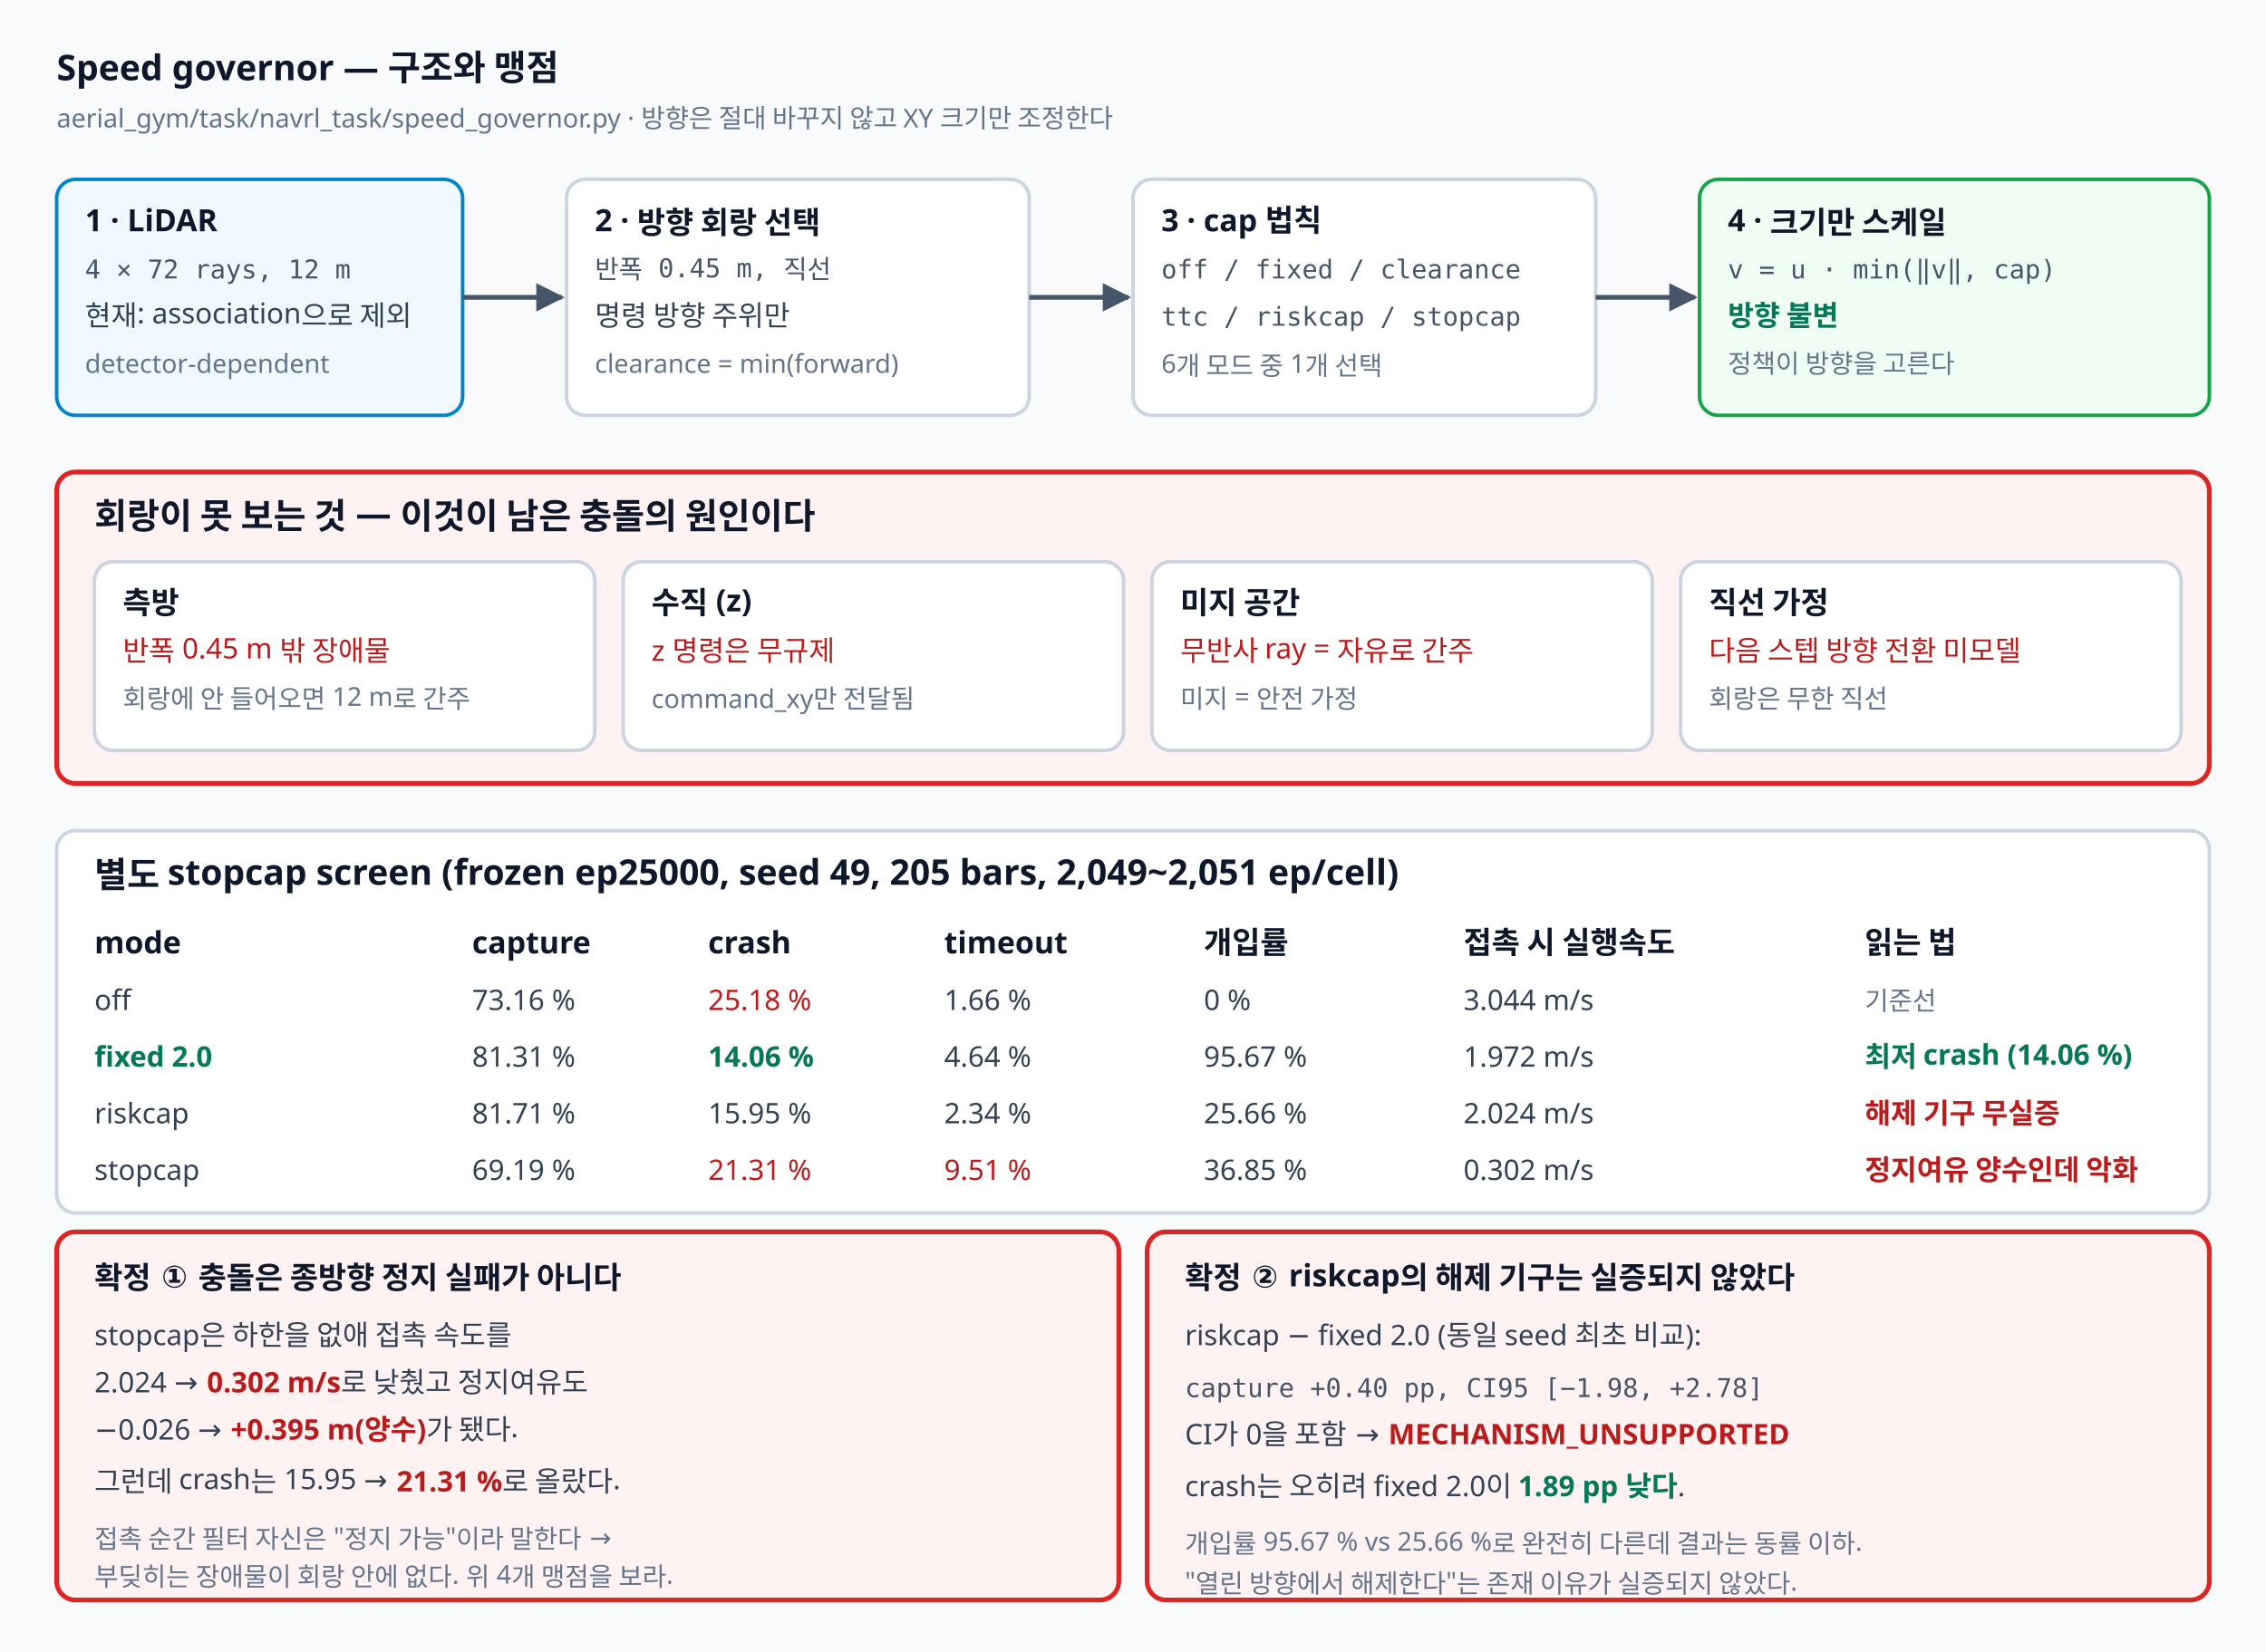
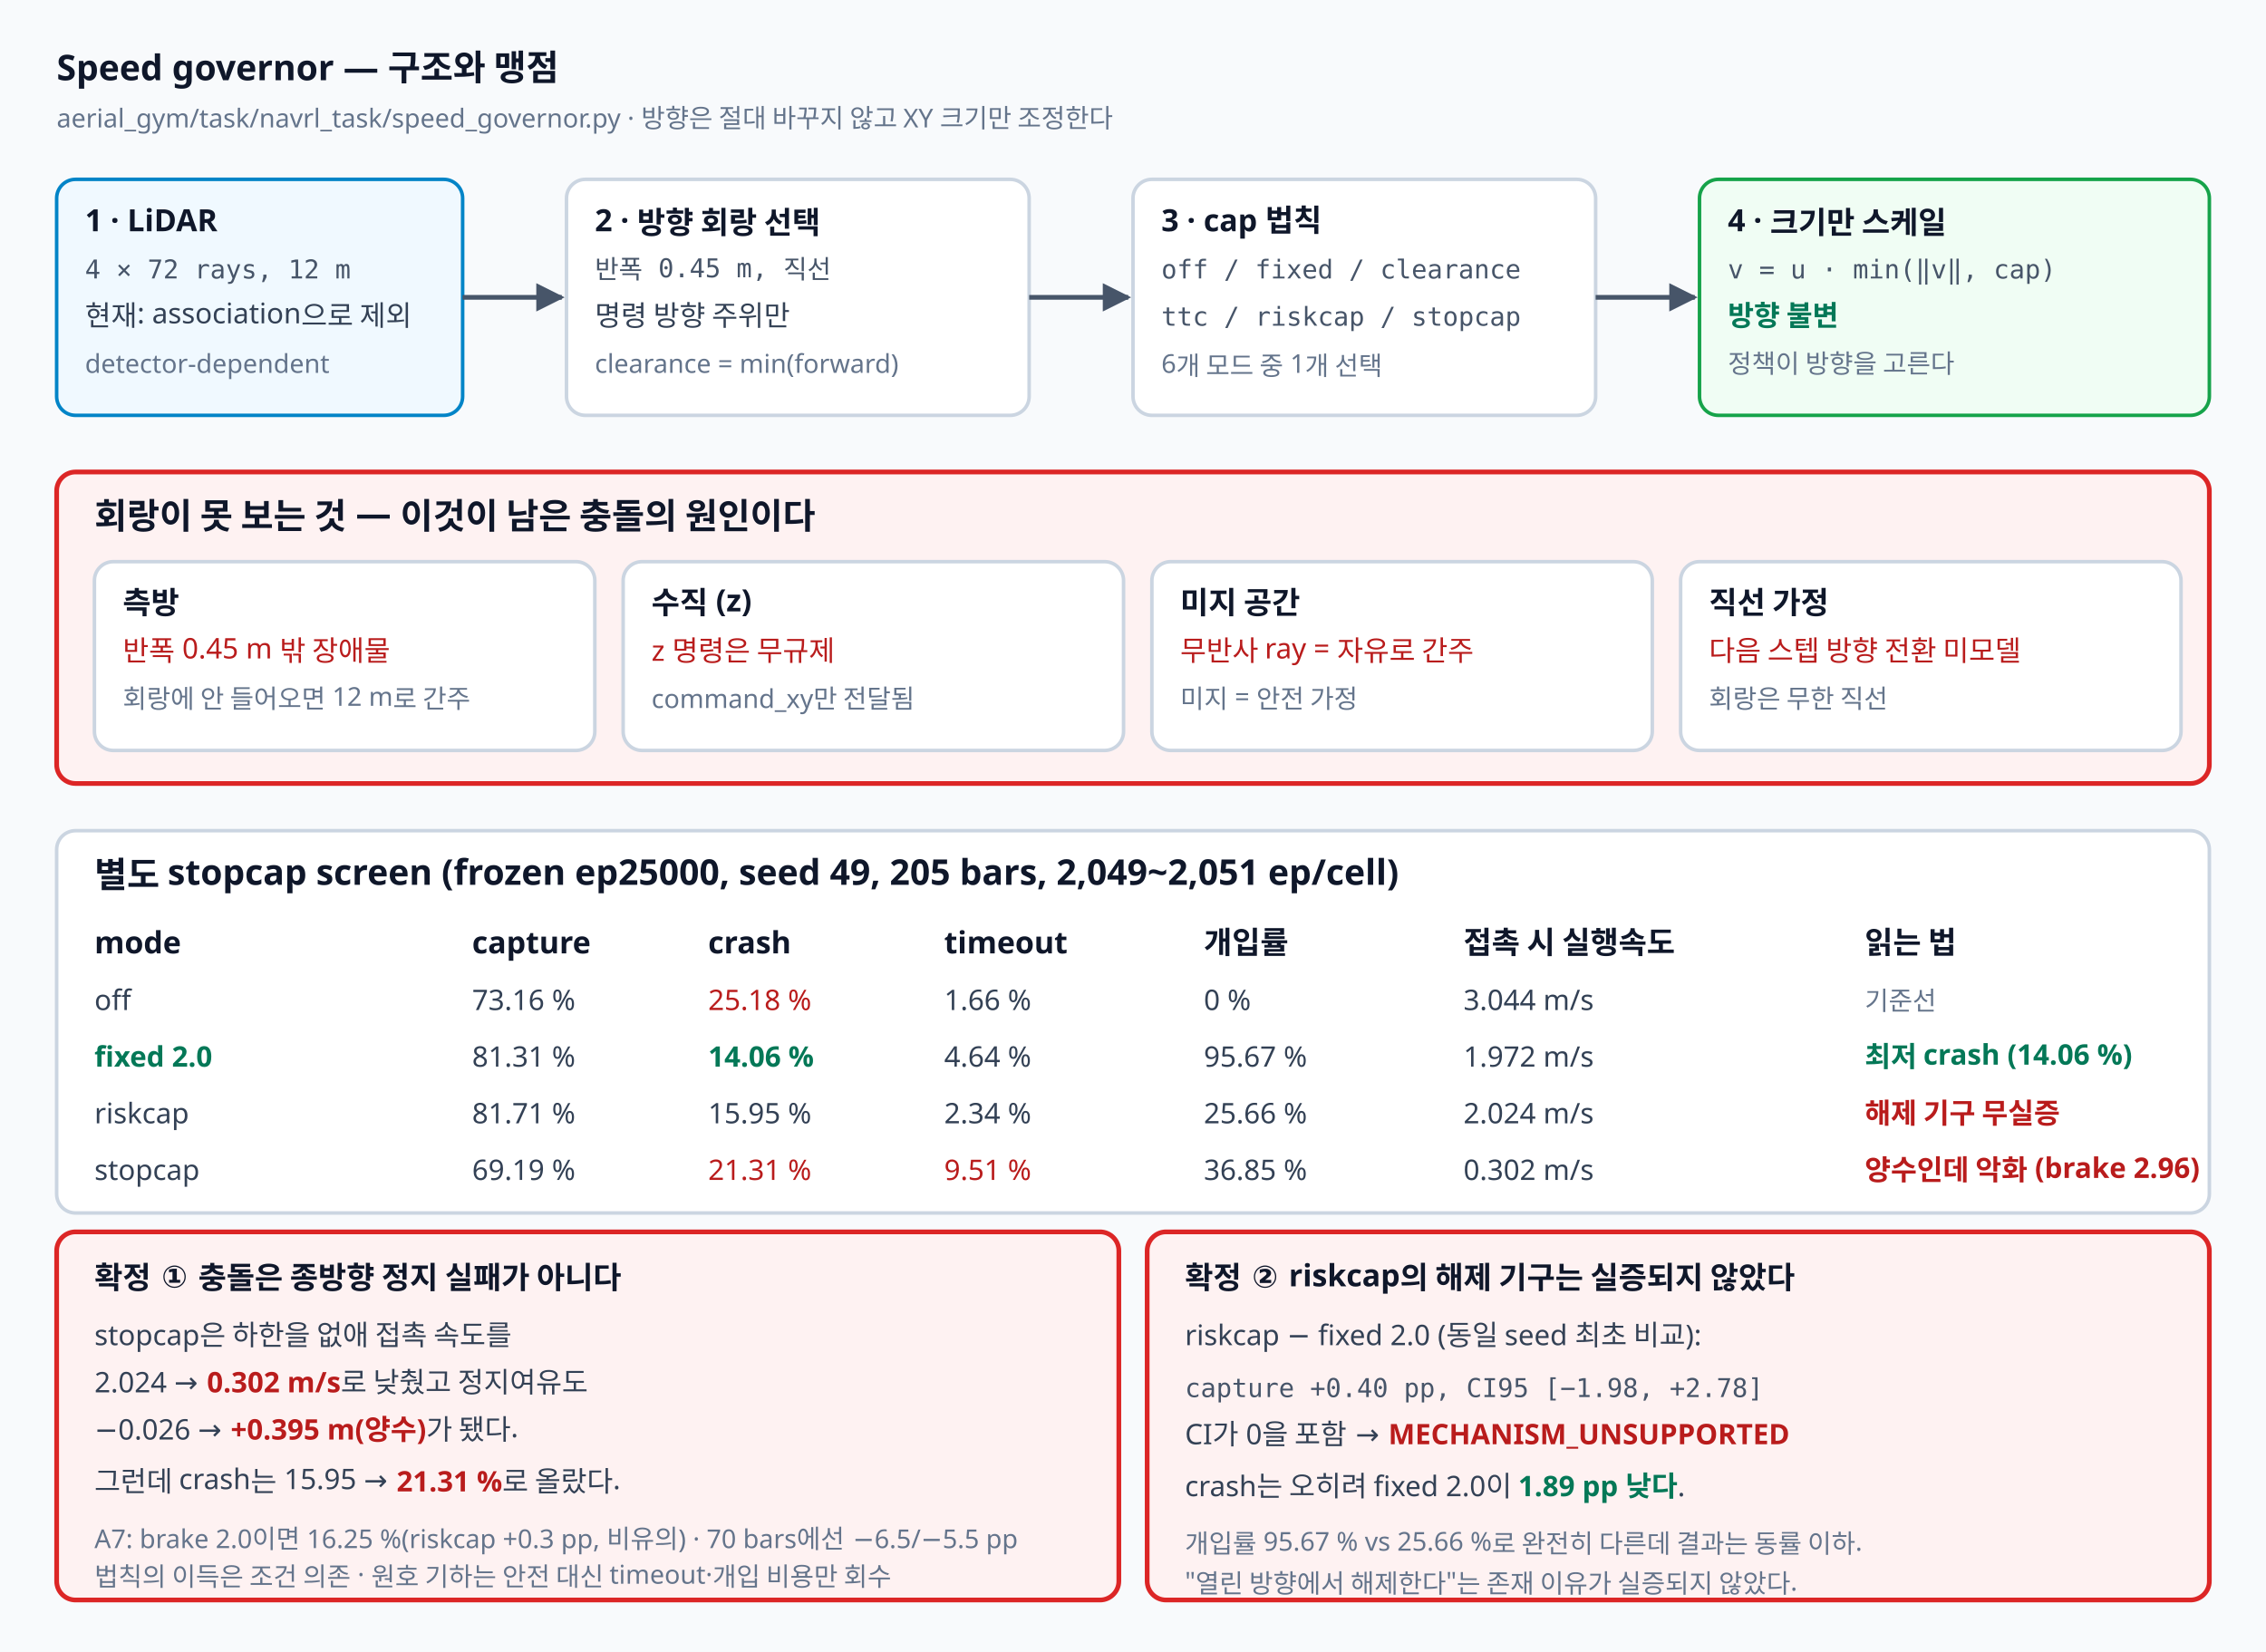
<svg xmlns="http://www.w3.org/2000/svg" viewBox="0 0 960 700" width="960" height="700" role="img" aria-labelledby="sTitle sDesc">
  <style>
    .t   { font: 600 15px system-ui, sans-serif; fill: #0f172a; }
    .h   { font: 700 13px system-ui, sans-serif; fill: #0f172a; }
    .b   { font: 12px system-ui, sans-serif; fill: #334155; }
    .m   { font: 11px ui-monospace, monospace; fill: #475569; }
    .bad { font: 700 12px system-ui, sans-serif; fill: #b91c1c; }
    .badb{ font: 12px system-ui, sans-serif; fill: #b91c1c; }
    .ok  { font: 700 12px system-ui, sans-serif; fill: #047857; }
    .cap { font: 11px system-ui, sans-serif; fill: #64748b; }
    .box { fill: #ffffff; stroke: #cbd5e1; stroke-width: 1.5; rx: 8; }
    .boxbad { fill: #fef2f2; stroke: #dc2626; stroke-width: 2; rx: 8; }
    .boxin  { fill: #f0f9ff; stroke: #0284c7; stroke-width: 1.5; rx: 8; }
    .boxout { fill: #f0fdf4; stroke: #16a34a; stroke-width: 1.5; rx: 8; }
    .ar  { stroke: #475569; stroke-width: 2; fill: none; marker-end: url(#a2); }
    .arbad { stroke: #dc2626; stroke-width: 2.5; fill: none; marker-end: url(#ab2); stroke-dasharray: 6 4; }
  </style>
  <defs>
    <marker id="a2" viewBox="0 0 10 10" refX="9" refY="5" markerWidth="6" markerHeight="6" orient="auto-start-reverse">
      <path d="M0,0 L10,5 L0,10 z" fill="#475569" />
    </marker>
    <marker id="ab2" viewBox="0 0 10 10" refX="9" refY="5" markerWidth="6" markerHeight="6" orient="auto-start-reverse">
      <path d="M0,0 L10,5 L0,10 z" fill="#dc2626" />
    </marker>
  </defs>
  <rect width="960" height="700" fill="#f8fafc" />
  <text x="24" y="34" class="t">Speed governor — 구조와 맹점</text>
  <text x="24" y="54" class="cap">aerial_gym/task/navrl_task/speed_governor.py · 방향은 절대 바꾸지 않고 XY 크기만 조정한다</text>
  <rect x="24" y="76" width="172" height="100" class="boxin" />
  <text x="36" y="98" class="h">1 · LiDAR</text>
  <text x="36" y="118" class="m">4 × 72 rays, 12 m</text>
  <text x="36" y="138" class="b">현재: association으로 제외</text>
  <text x="36" y="158" class="cap">detector-dependent</text>
  <path d="M196,126 L238,126" class="ar" />
  <rect x="240" y="76" width="196" height="100" class="box" />
  <text x="252" y="98" class="h">2 · 방향 회랑 선택</text>
  <text x="252" y="118" class="m">반폭 0.45 m, 직선</text>
  <text x="252" y="138" class="b">명령 방향 주위만</text>
  <text x="252" y="158" class="cap">clearance = min(forward)</text>
  <path d="M436,126 L478,126" class="ar" />
  <rect x="480" y="76" width="196" height="100" class="box" />
  <text x="492" y="98" class="h">3 · cap 법칙</text>
  <text x="492" y="118" class="m">off / fixed / clearance</text>
  <text x="492" y="138" class="m">ttc / riskcap / stopcap</text>
  <text x="492" y="158" class="cap">6개 모드 중 1개 선택</text>
  <path d="M676,126 L718,126" class="ar" />
  <rect x="720" y="76" width="216" height="100" class="boxout" />
  <text x="732" y="98" class="h">4 · 크기만 스케일</text>
  <text x="732" y="118" class="m">v = u · min(‖v‖, cap)</text>
  <text x="732" y="138" class="ok">방향 불변</text>
  <text x="732" y="158" class="cap">정책이 방향을 고른다</text>
  <rect x="24" y="200" width="912" height="132" class="boxbad" />
  <text x="40" y="224" class="t">회랑이 못 보는 것 — 이것이 남은 충돌의 원인이다</text>
  <rect x="40" y="238" width="212" height="80" class="box" />
  <text x="52" y="260" class="h">측방</text>
  <text x="52" y="280" class="badb">반폭 0.45 m 밖 장애물</text>
  <text x="52" y="300" class="cap">회랑에 안 들어오면 12 m로 간주</text>
  <rect x="264" y="238" width="212" height="80" class="box" />
  <text x="276" y="260" class="h">수직 (z)</text>
  <text x="276" y="280" class="badb">z 명령은 무규제</text>
  <text x="276" y="300" class="cap">command_xy만 전달됨</text>
  <rect x="488" y="238" width="212" height="80" class="box" />
  <text x="500" y="260" class="h">미지 공간</text>
  <text x="500" y="280" class="badb">무반사 ray = 자유로 간주</text>
  <text x="500" y="300" class="cap">미지 = 안전 가정</text>
  <rect x="712" y="238" width="212" height="80" class="box" />
  <text x="724" y="260" class="h">직선 가정</text>
  <text x="724" y="280" class="badb">다음 스텝 방향 전환 미모델</text>
  <text x="724" y="300" class="cap">회랑은 무한 직선</text>
  <rect x="24" y="352" width="912" height="162" class="box" />
  <text x="40" y="376" class="t">별도 stopcap screen (frozen ep25000, seed 49, 205 bars, 2,049~2,051 ep/cell)</text>
  <text x="40" y="404" class="h">mode</text>
  <text x="200" y="404" class="h">capture</text>
  <text x="300" y="404" class="h">crash</text>
  <text x="400" y="404" class="h">timeout</text>
  <text x="510" y="404" class="h">개입률</text>
  <text x="620" y="404" class="h">접촉 시 실행속도</text>
  <text x="790" y="404" class="h">읽는 법</text>
  <text x="40" y="428" class="b">off</text>
  <text x="200" y="428" class="b">73.16 %</text>
  <text x="300" y="428" class="badb">25.18 %</text>
  <text x="400" y="428" class="b">1.66 %</text>
  <text x="510" y="428" class="b">0 %</text>
  <text x="620" y="428" class="b">3.044 m/s</text>
  <text x="790" y="428" class="cap">기준선</text>
  <text x="40" y="452" class="ok">fixed 2.0</text>
  <text x="200" y="452" class="b">81.31 %</text>
  <text x="300" y="452" class="ok">14.06 %</text>
  <text x="400" y="452" class="b">4.64 %</text>
  <text x="510" y="452" class="b">95.67 %</text>
  <text x="620" y="452" class="b">1.972 m/s</text>
  <text x="790" y="452" class="ok">최저 crash (14.06 %)</text>
  <text x="40" y="476" class="b">riskcap</text>
  <text x="200" y="476" class="b">81.71 %</text>
  <text x="300" y="476" class="b">15.95 %</text>
  <text x="400" y="476" class="b">2.34 %</text>
  <text x="510" y="476" class="b">25.66 %</text>
  <text x="620" y="476" class="b">2.024 m/s</text>
  <text x="790" y="476" class="bad">해제 기구 무실증</text>
  <text x="40" y="500" class="b">stopcap</text>
  <text x="200" y="500" class="b">69.19 %</text>
  <text x="300" y="500" class="badb">21.31 %</text>
  <text x="400" y="500" class="badb">9.51 %</text>
  <text x="510" y="500" class="b">36.85 %</text>
  <text x="620" y="500" class="b">0.302 m/s</text>
-   <text x="790" y="500" class="bad">정지여유 양수인데 악화</text>
+   <text x="790" y="500" class="bad">양수인데 악화 (brake 2.96)</text>
  <rect x="24" y="522" width="450" height="156" class="boxbad" />
  <text x="40" y="546" class="h">확정 ① 충돌은 종방향 정지 실패가 아니다</text>
  <text x="40" y="570" class="b">stopcap은 하한을 없애 접촉 속도를</text>
  <text x="40" y="590" class="b">2.024 → <tspan class="bad">0.302 m/s</tspan>로 낮췄고 정지여유도</text>
  <text x="40" y="610" class="b">−0.026 → <tspan class="bad">+0.395 m(양수)</tspan>가 됐다.</text>
  <text x="40" y="632" class="b">그런데 crash는 15.95 → <tspan class="bad">21.31 %</tspan>로 올랐다.</text>
-   <text x="40" y="656" class="cap">접촉 순간 필터 자신은 "정지 가능"이라 말한다 →</text>
-   <text x="40" y="672" class="cap">부딪히는 장애물이 회랑 안에 없다. 위 4개 맹점을 보라.</text>
+   <text x="40" y="656" class="cap">A7: brake 2.0이면 16.25 %(riskcap +0.3 pp, 비유의) · 70 bars에선 −6.5/−5.5 pp</text>
+   <text x="40" y="672" class="cap">법칙의 이득은 조건 의존 · 원호 기하는 안전 대신 timeout·개입 비용만 회수</text>
  <rect x="486" y="522" width="450" height="156" class="boxbad" />
  <text x="502" y="546" class="h">확정 ② riskcap의 해제 기구는 실증되지 않았다</text>
  <text x="502" y="570" class="b">riskcap − fixed 2.0 (동일 seed 최초 비교):</text>
  <text x="502" y="592" class="m">capture +0.40 pp, CI95 [−1.98, +2.78]</text>
  <text x="502" y="612" class="b">CI가 0을 포함 → <tspan class="bad">MECHANISM_UNSUPPORTED</tspan>
  </text>
  <text x="502" y="634" class="b">crash는 오히려 fixed 2.0이 <tspan class="ok">1.89 pp 낮다</tspan>.</text>
  <text x="502" y="658" class="cap">개입률 95.67 % vs 25.66 %로 완전히 다른데 결과는 동률 이하.</text>
  <text x="502" y="674" class="cap">"열린 방향에서 해제한다"는 존재 이유가 실증되지 않았다.</text>
</svg>
